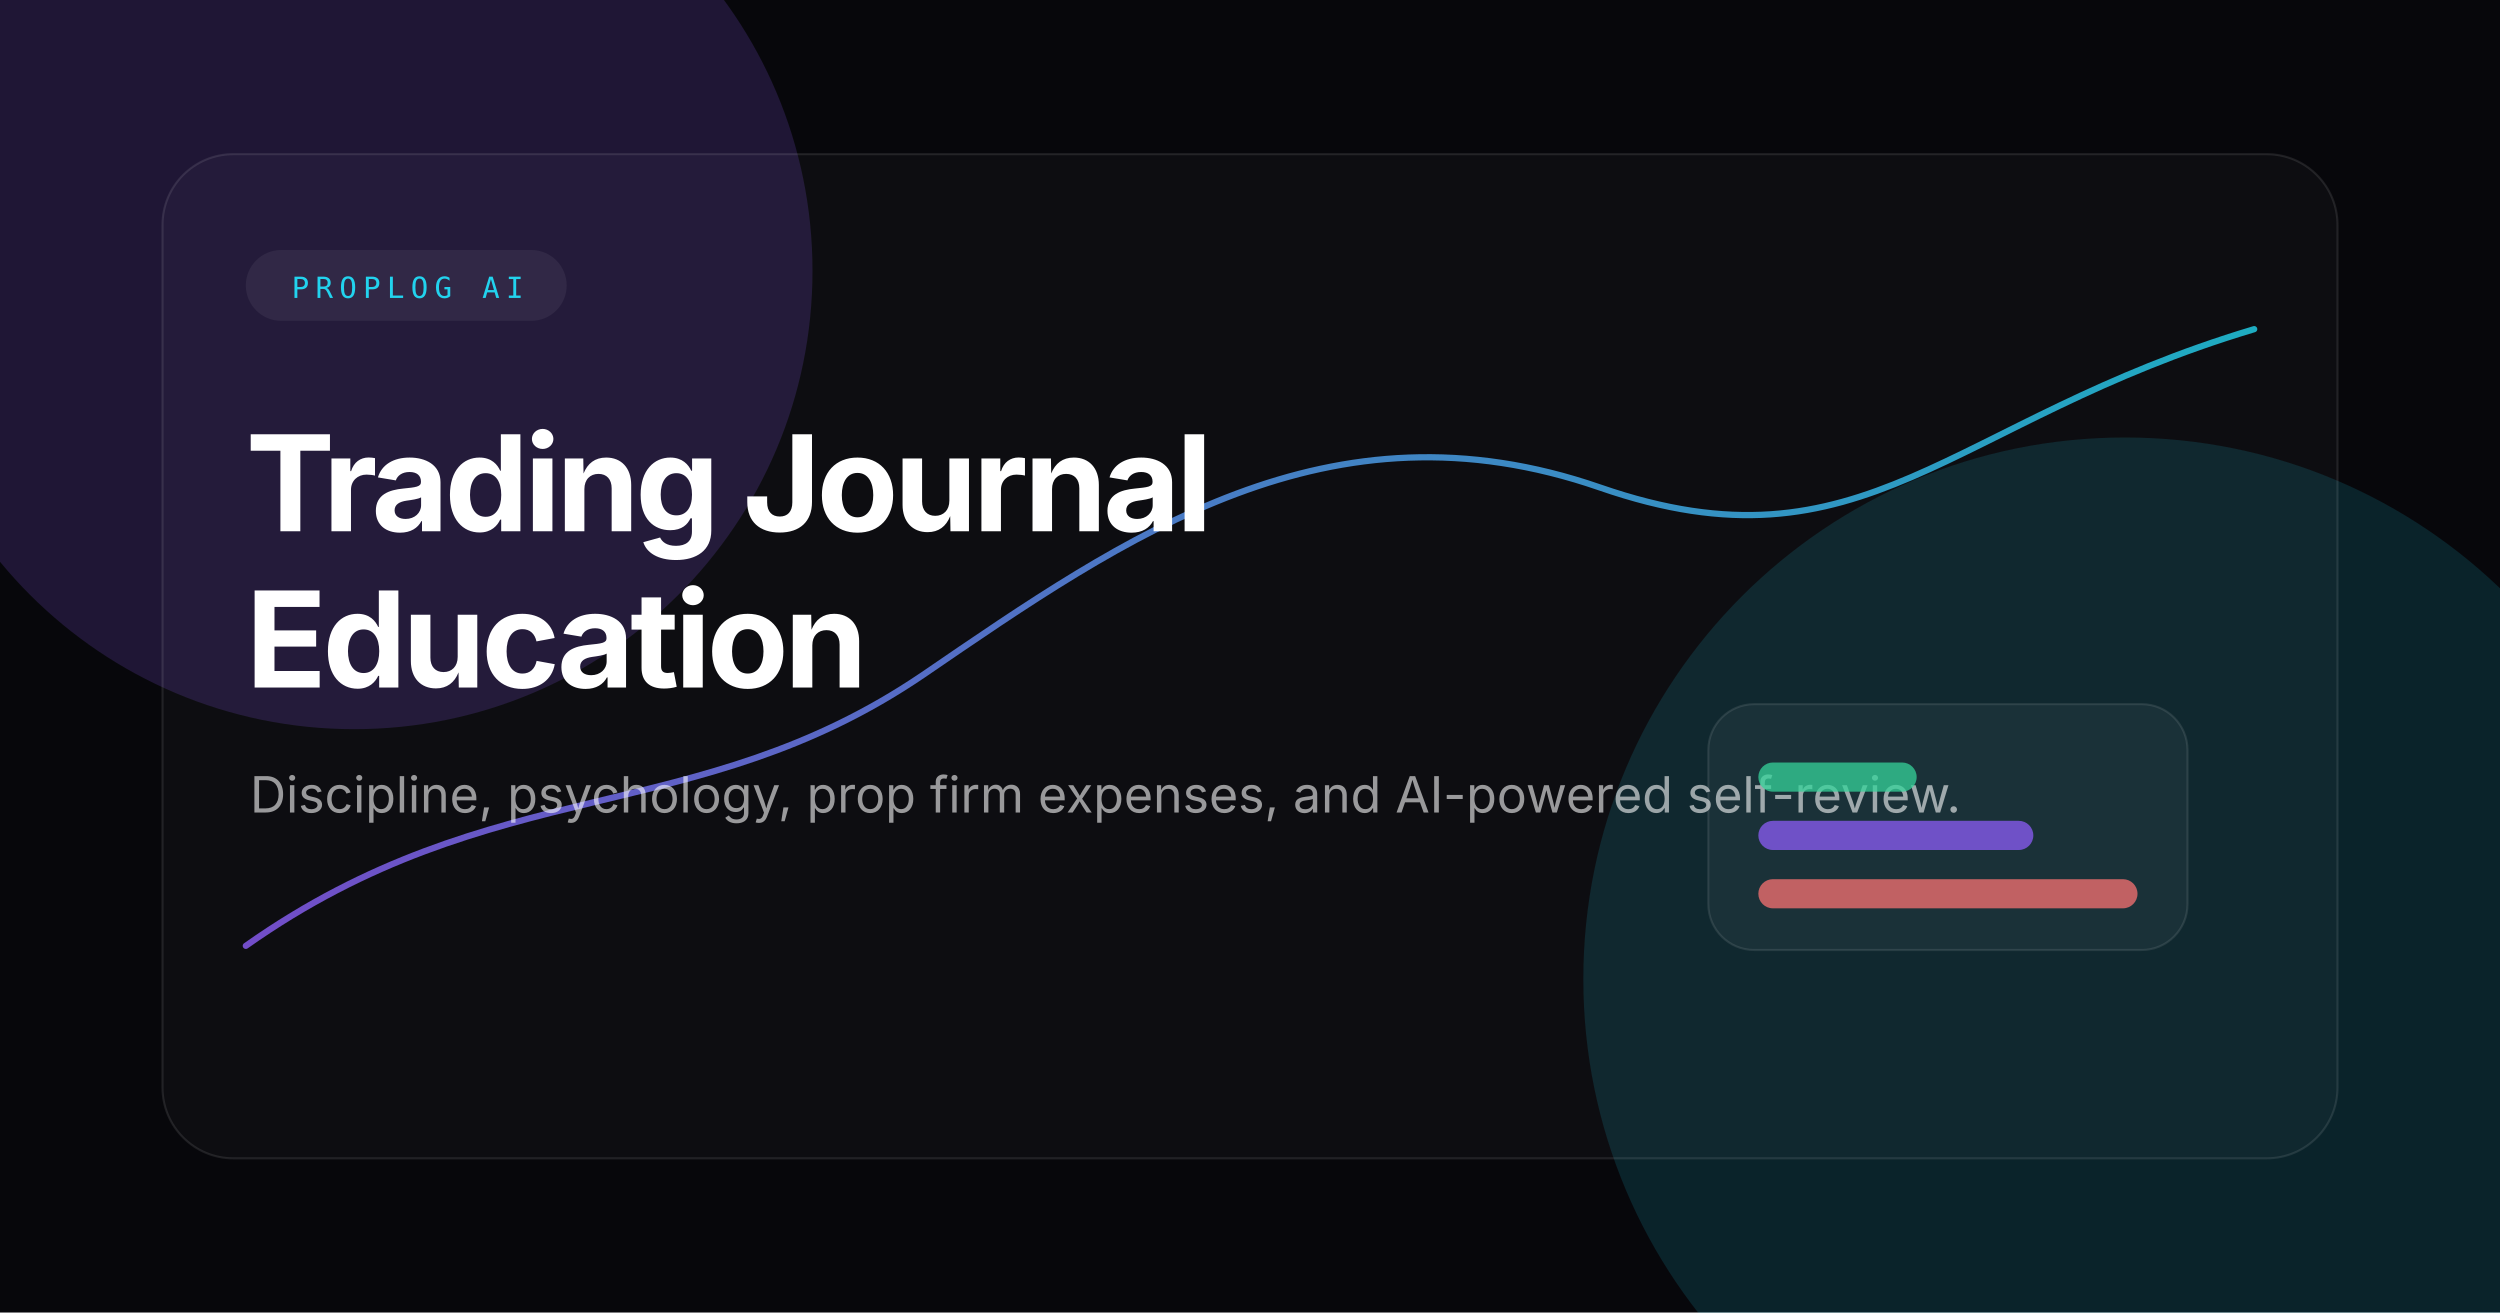
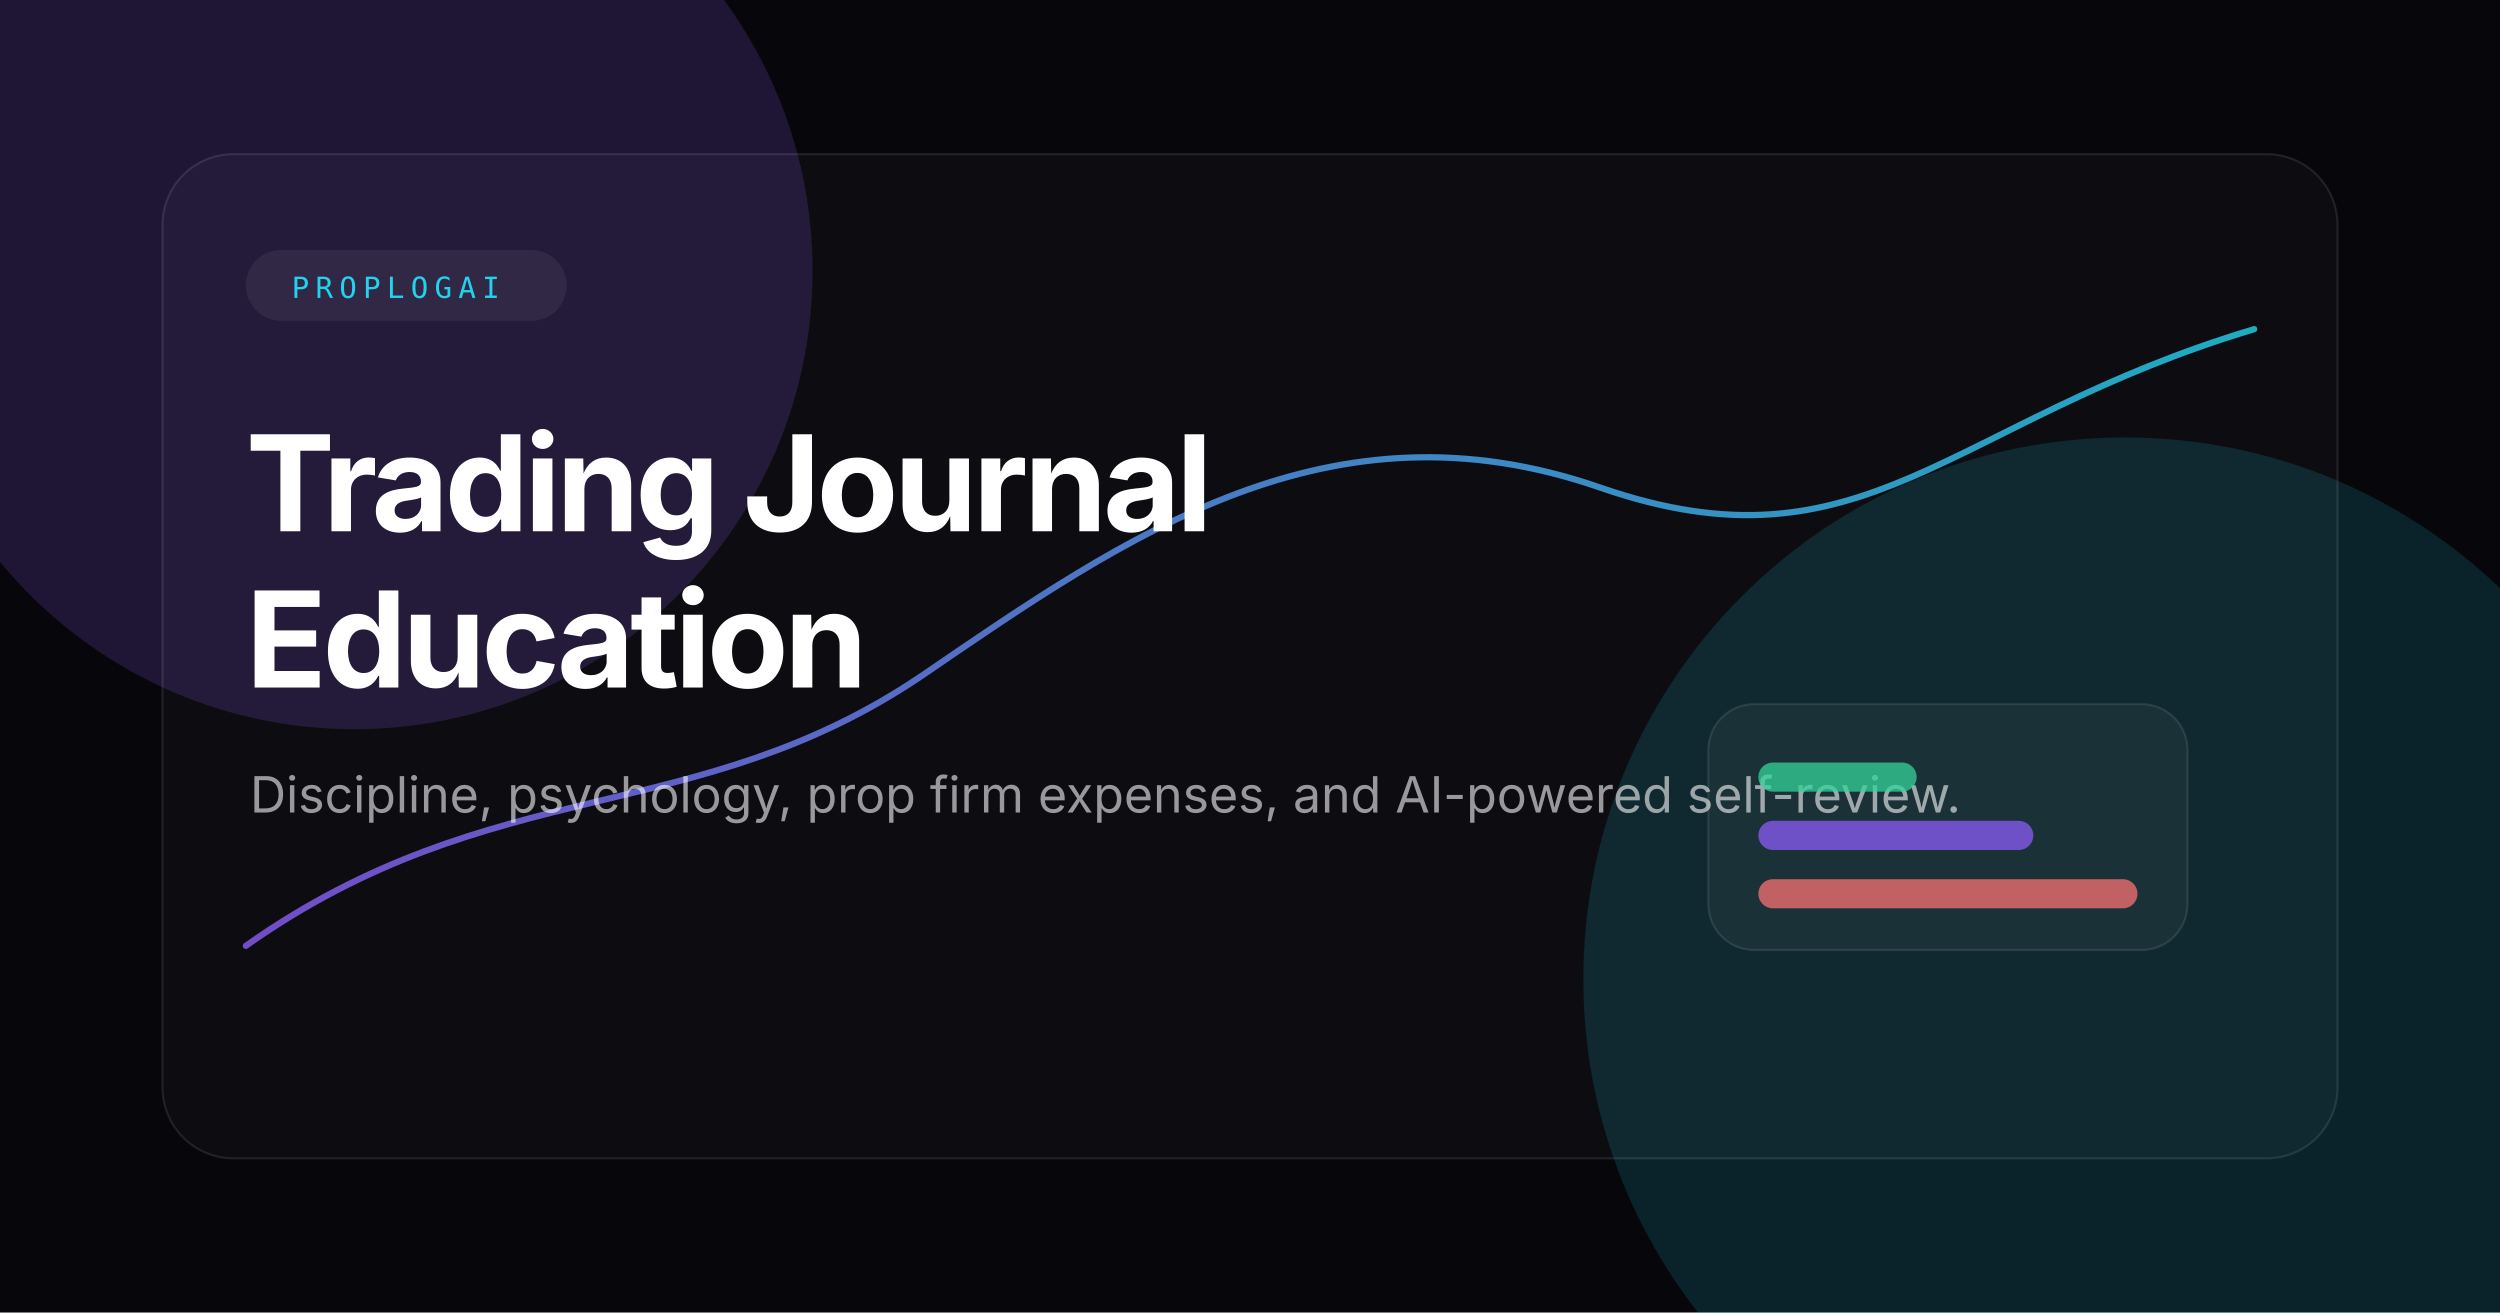
<svg xmlns="http://www.w3.org/2000/svg" width="1200" height="630" viewBox="0 0 1200 630" fill="none">
  <rect width="1200" height="630" fill="#07070b" />
  <circle cx="170" cy="130" r="220" fill="#8b5cf6" fill-opacity="0.18" />
  <circle cx="1020" cy="470" r="260" fill="#22d3ee" fill-opacity="0.14" />
  <rect x="78" y="74" width="1044" height="482" rx="34" fill="white" fill-opacity="0.025" stroke="white" stroke-opacity="0.10" />
  <path d="M118 454C237 370 334 398 443 324C541 257 638 189 768 234C895 278 935 202 1082 158" stroke="url(#line)" stroke-width="3" stroke-linecap="round" stroke-opacity="0.8" />
  <rect x="118" y="120" width="154" height="34" rx="17" fill="white" fill-opacity="0.06" />
-   <text x="140" y="143" fill="#22d3ee" font-family="JetBrains Mono, monospace" font-size="14" letter-spacing="3">PROPLOG AI</text>
+   <text x="140" y="143" fill="#22d3ee" font-family="JetBrains Mono, monospace" font-size="14" letter-spacing="3">PROPLOGAI</text>
  <text x="118" y="255" fill="white" font-family="Space Grotesk, Inter, sans-serif" font-size="64" font-weight="700" letter-spacing="-2">Trading Journal</text>
  <text x="118" y="330" fill="white" font-family="Space Grotesk, Inter, sans-serif" font-size="64" font-weight="700" letter-spacing="-2">Education</text>
  <text x="120" y="390" fill="white" fill-opacity="0.58" font-family="Inter, sans-serif" font-size="24">Discipline, psychology, prop firm expenses, and AI-powered self-review.</text>
  <g transform="translate(820 338)">
    <rect width="230" height="118" rx="22" fill="white" fill-opacity="0.045" stroke="white" stroke-opacity="0.10" />
    <rect x="24" y="28" width="76" height="14" rx="7" fill="#34d399" fill-opacity="0.75" />
    <rect x="24" y="56" width="132" height="14" rx="7" fill="#8b5cf6" fill-opacity="0.75" />
    <rect x="24" y="84" width="182" height="14" rx="7" fill="#f87171" fill-opacity="0.75" />
  </g>
  <defs>
    <linearGradient id="line" x1="118" y1="454" x2="1082" y2="158" gradientUnits="userSpaceOnUse">
      <stop stop-color="#8b5cf6" />
      <stop offset="1" stop-color="#22d3ee" />
    </linearGradient>
  </defs>
</svg>
